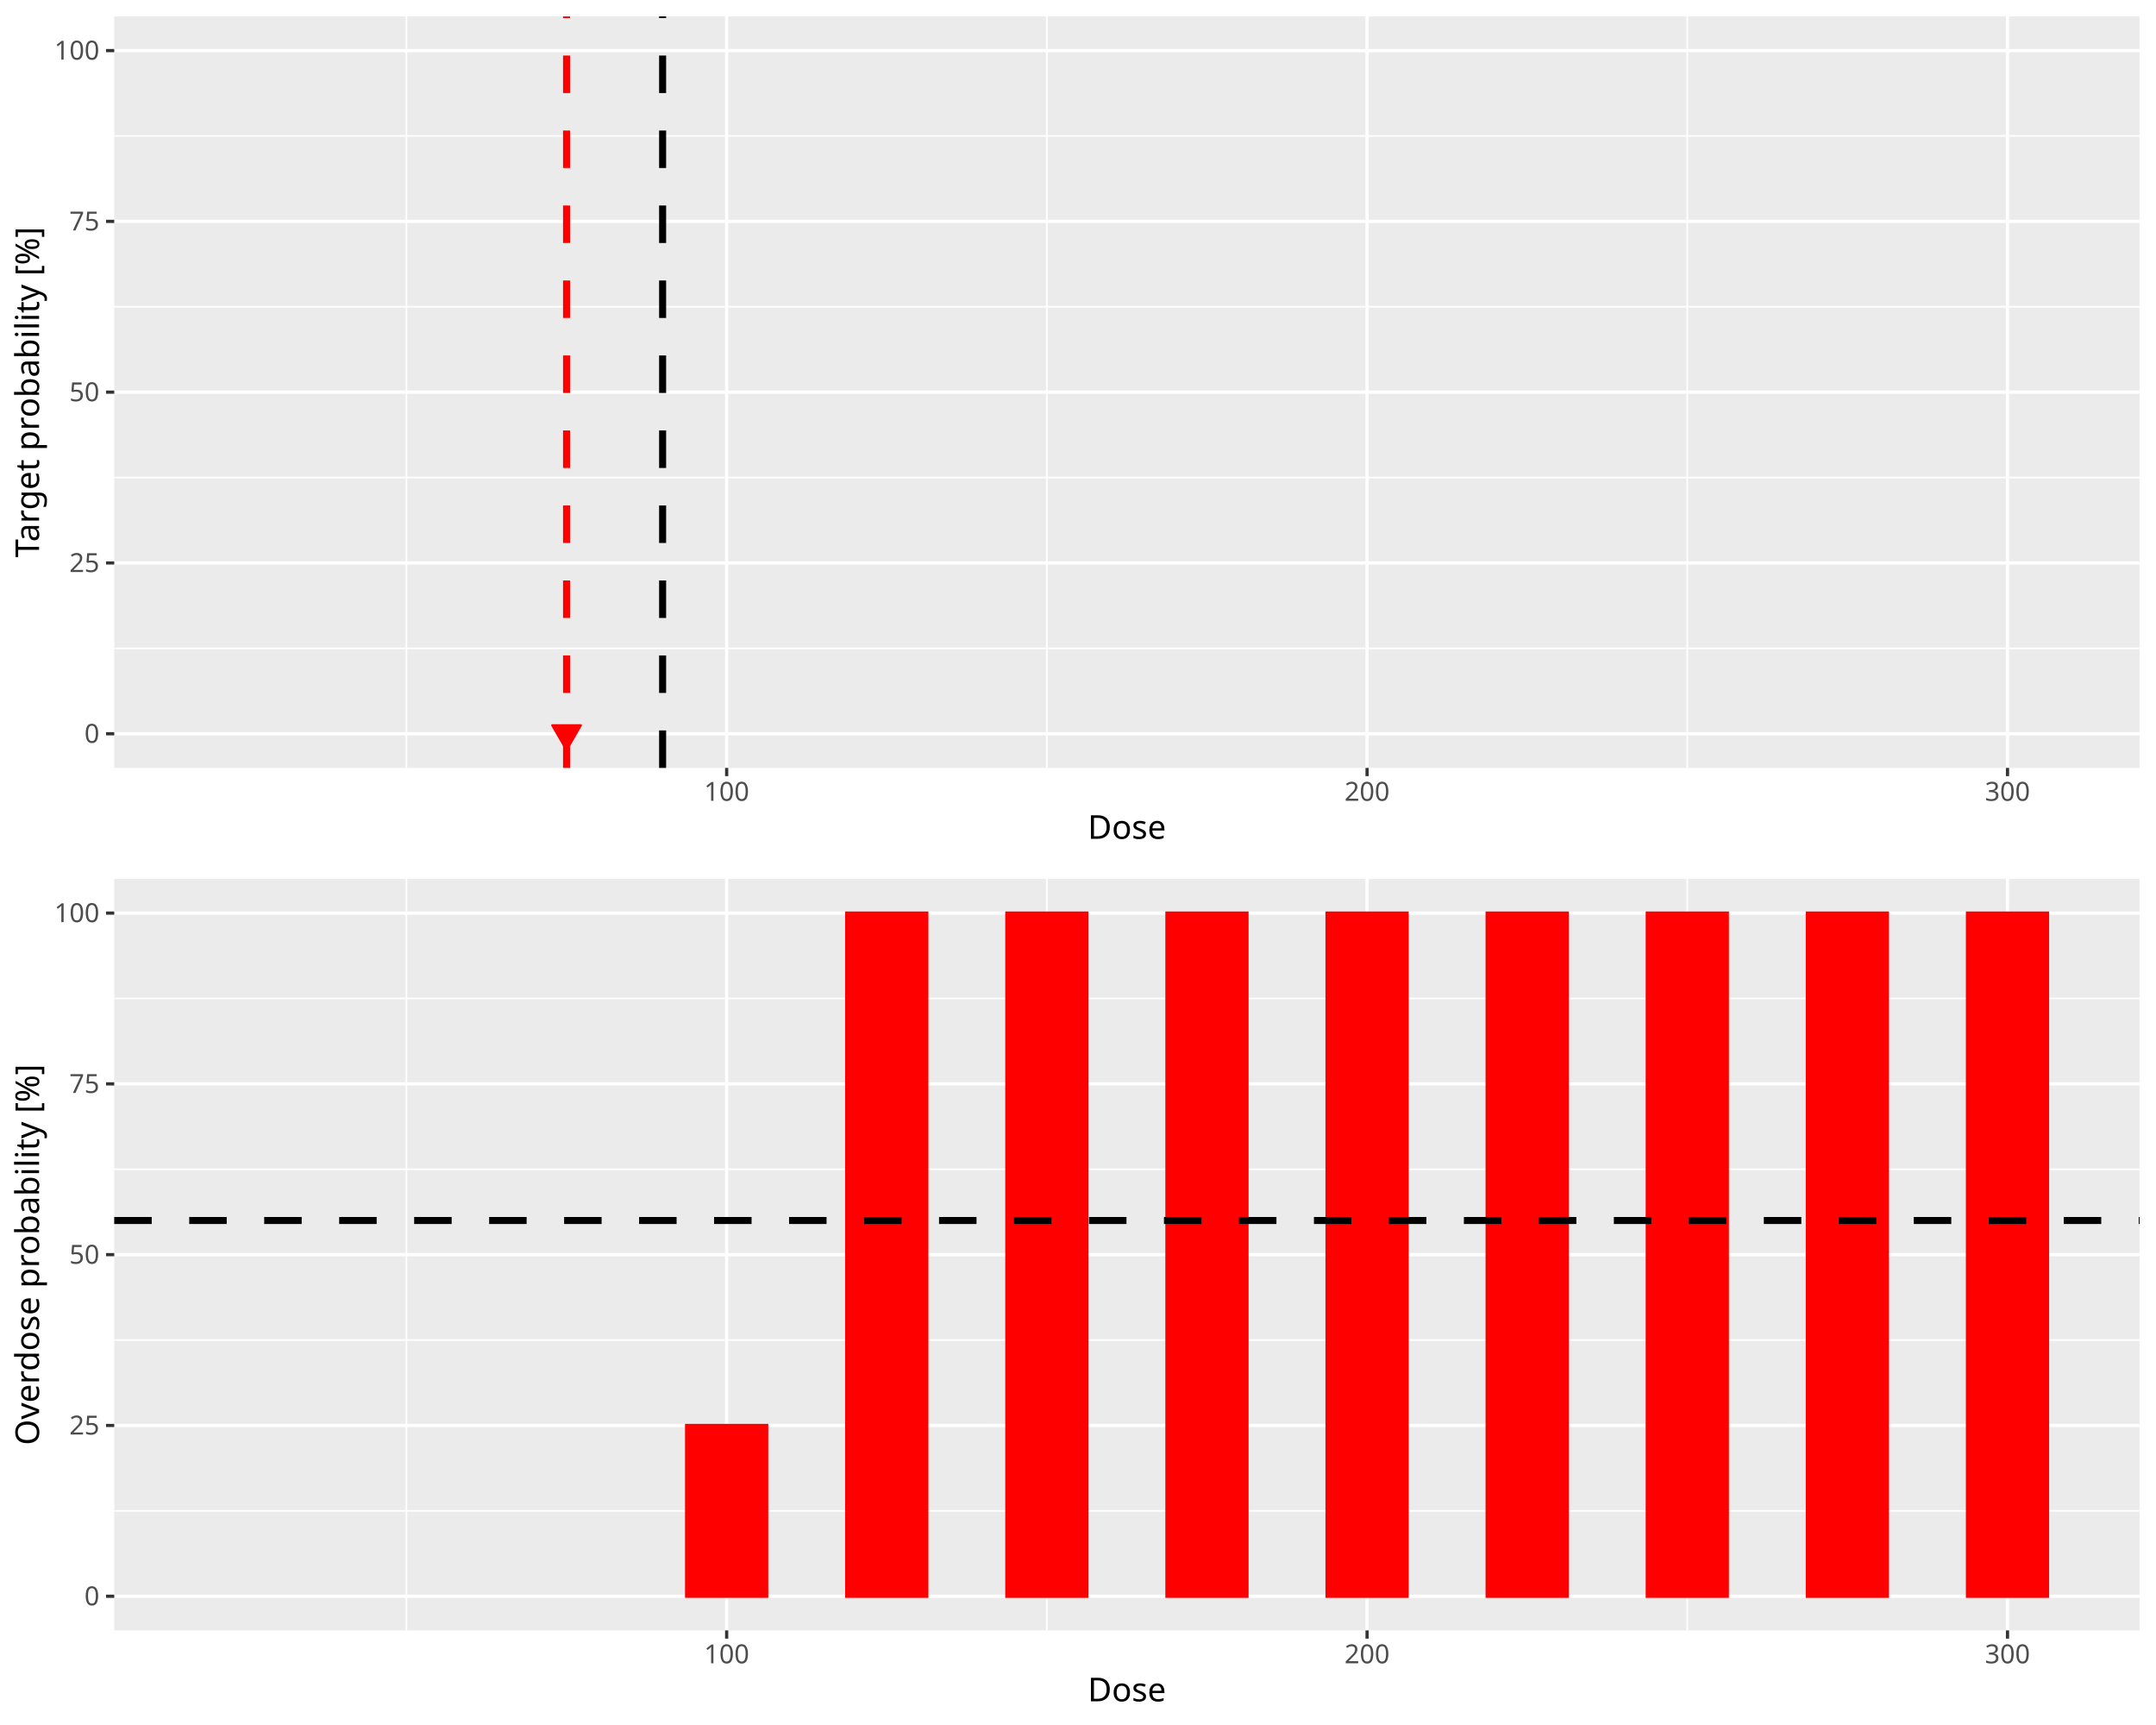
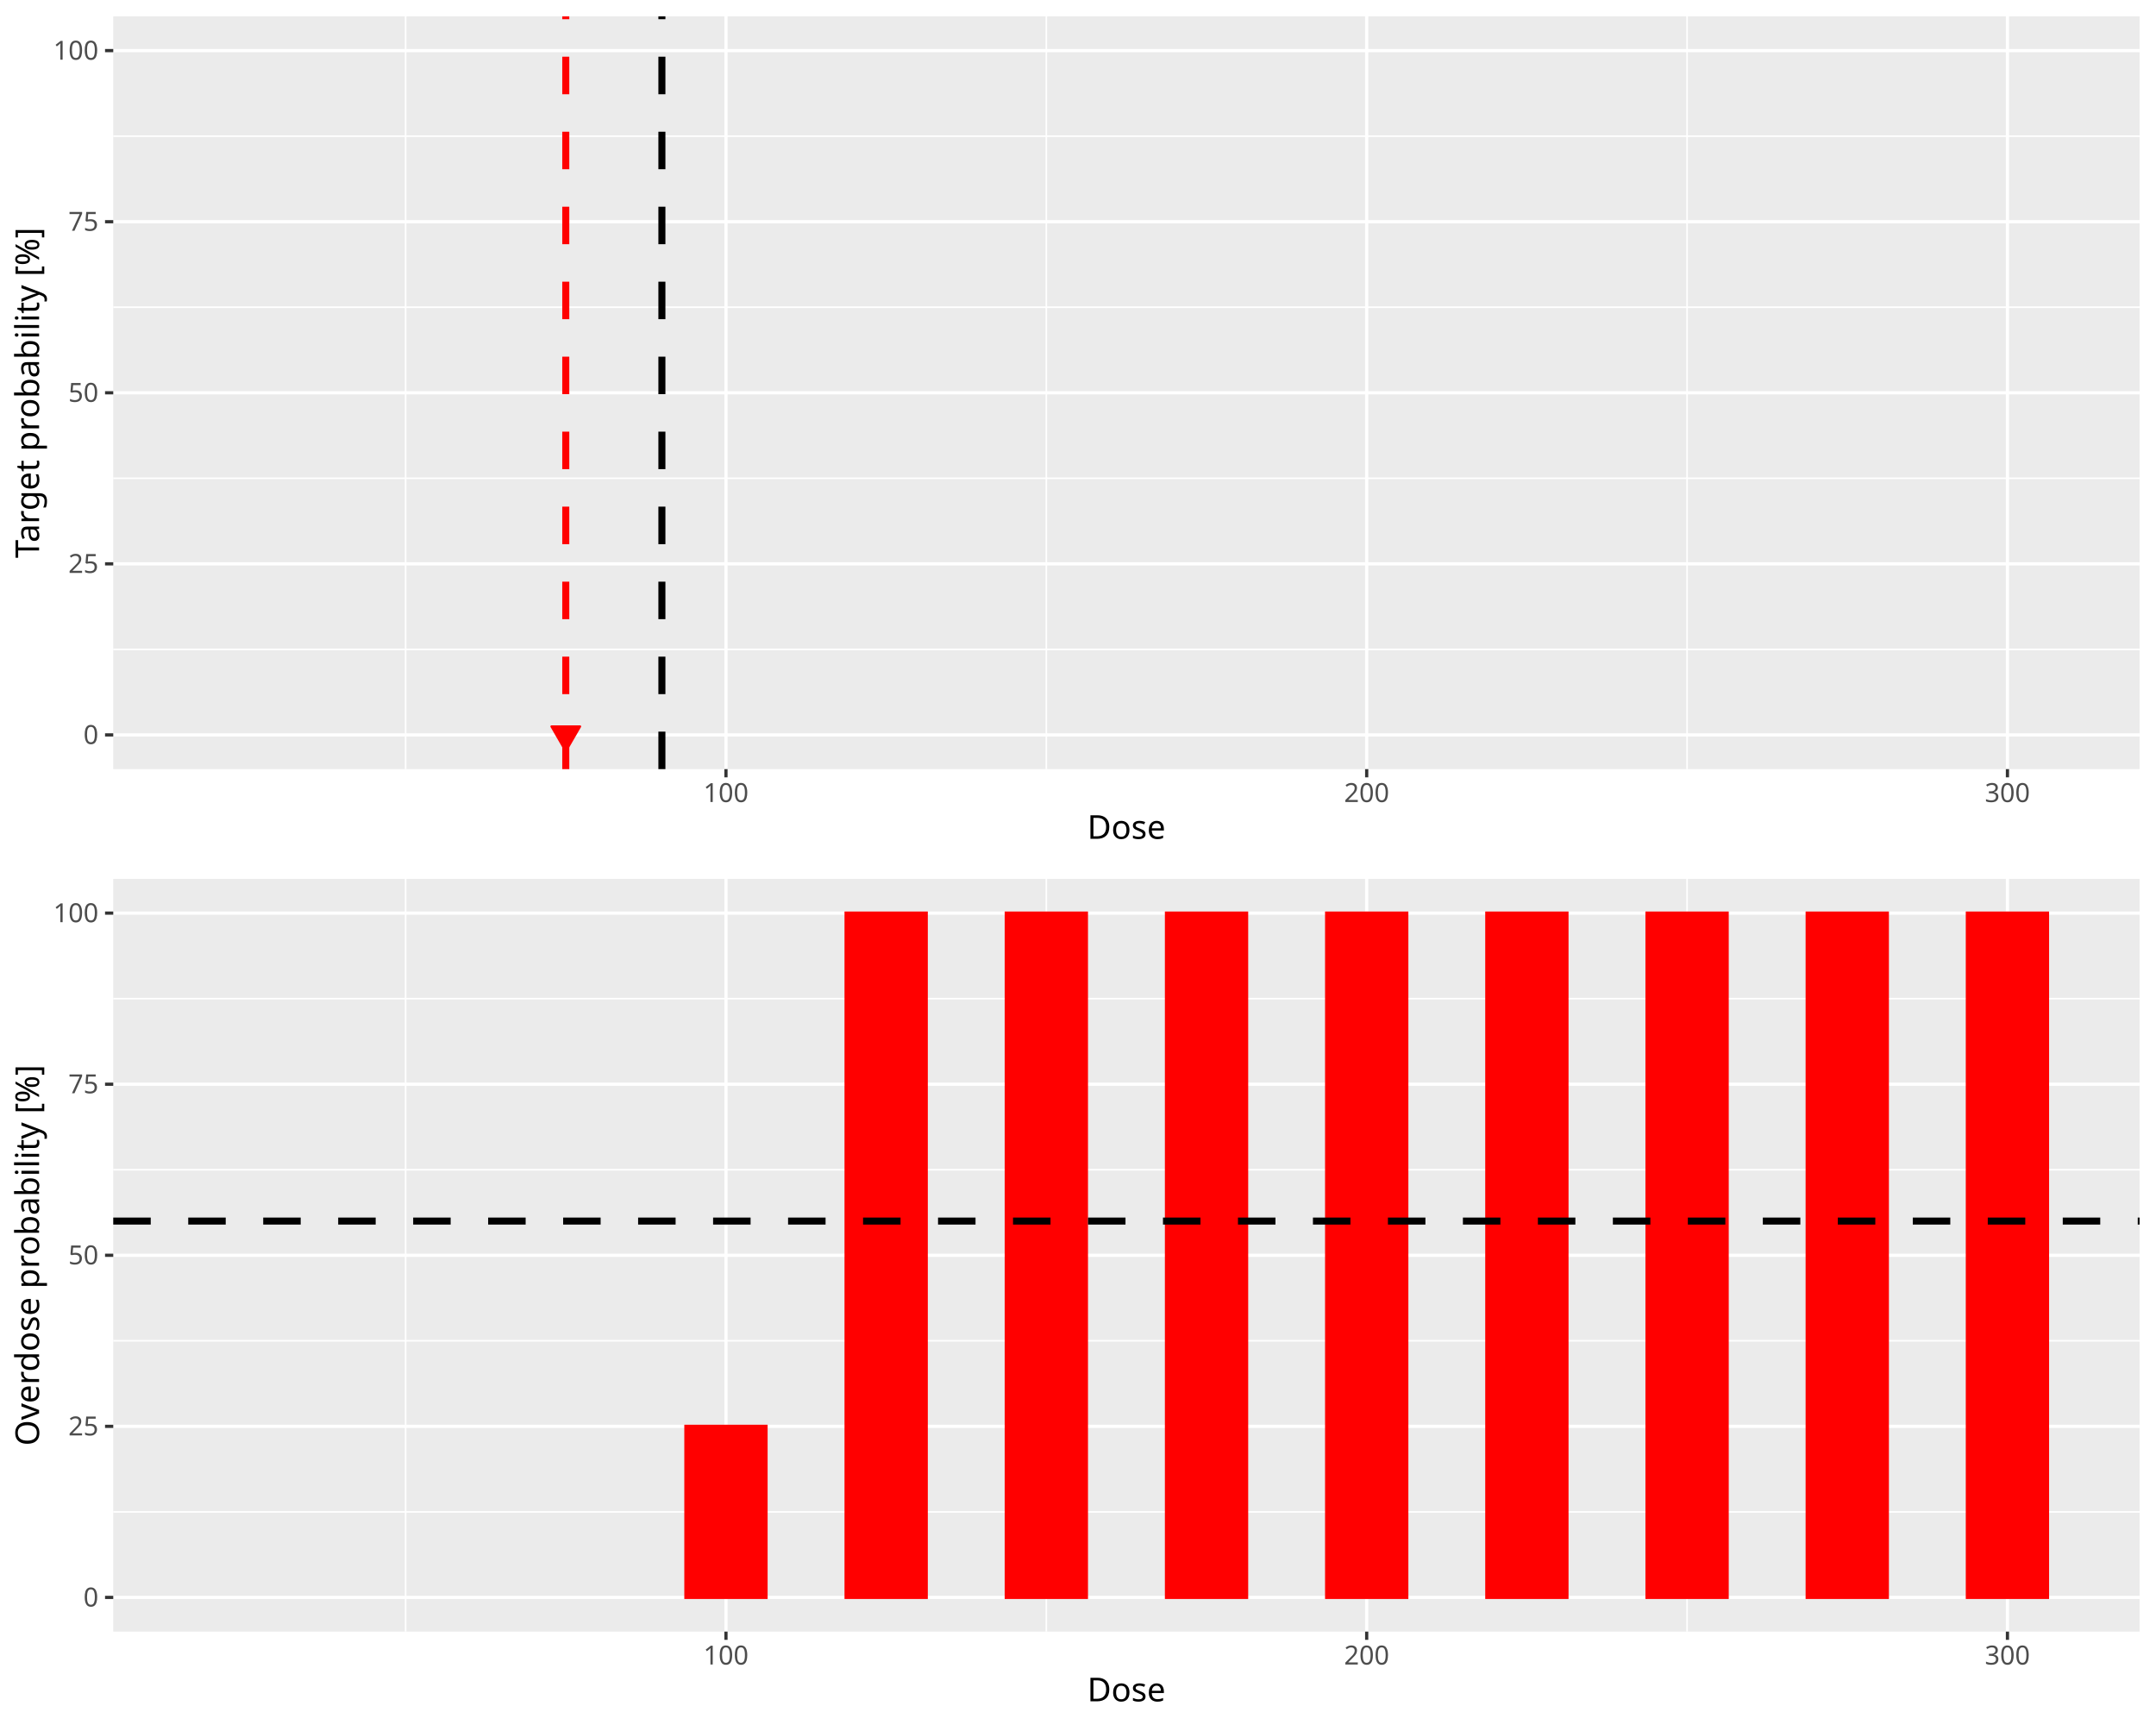
<svg xmlns="http://www.w3.org/2000/svg" class="svglite" data-engine-version="2.0" width="720.00pt" height="576.00pt" viewBox="0 0 720.00 576.00">
  <defs>
    <style type="text/css">
    .svglite line, .svglite polyline, .svglite polygon, .svglite path, .svglite rect, .svglite circle {
      fill: none;
      stroke: #000000;
      stroke-linecap: round;
      stroke-linejoin: round;
      stroke-miterlimit: 10.00;
    }
  </style>
  </defs>
  <rect width="100%" height="100%" style="stroke: none; fill: #FFFFFF;" />
  <defs>
    <clipPath id="cpMC4wMHw3MjAuMDB8MC4wMHw1NzYuMDA=">
      <rect x="0.00" y="0.00" width="720.00" height="576.00" />
    </clipPath>
  </defs>
  <g clip-path="url(#cpMC4wMHw3MjAuMDB8MC4wMHw1NzYuMDA=)">
</g>
  <defs>
    <clipPath id="cpMC4wMHw3MjAuMDB8MC4wMHwyODguMDA=">
-       <rect x="0" y="0.00" width="720.00" height="288.00" />
+       <rect x="0.00" y="0.00" width="720.00" height="288.00" />
    </clipPath>
  </defs>
  <g clip-path="url(#cpMC4wMHw3MjAuMDB8MC4wMHwyODguMDA=)">
-     <rect x="0" y="0.00" width="720.00" height="288.00" style="stroke-width: 1.07; stroke: #FFFFFF; fill: #FFFFFF;" />
+     <rect x="0.00" y="-0" width="720.00" height="288.00" style="stroke-width: 1.07; stroke: #FFFFFF; fill: #FFFFFF;" />
  </g>
  <g clip-path="url(#cpMC4wMHw3MjAuMDB8MC4wMHw1NzYuMDA=)">
</g>
  <defs>
-     <clipPath id="cpMzguMTV8NzE0LjUyfDUuNDh8MjU2LjQy">
-       <rect x="38.15" y="5.48" width="676.37" height="250.94" />
+     <clipPath id="cpMzcuODJ8NzE0LjUyfDUuNDh8MjU2Ljgy">
+       <rect x="37.82" y="5.48" width="676.70" height="251.34" />
    </clipPath>
  </defs>
-   <g clip-path="url(#cpMzguMTV8NzE0LjUyfDUuNDh8MjU2LjQy)">
-     <rect x="38.15" y="5.48" width="676.37" height="250.94" style="stroke-width: 1.07; stroke: none; fill: #EBEBEB;" />
-     <polyline points="38.15,216.50 714.52,216.50 " style="stroke-width: 0.53; stroke: #FFFFFF; stroke-linecap: butt;" />
-     <polyline points="38.15,159.46 714.52,159.46 " style="stroke-width: 0.53; stroke: #FFFFFF; stroke-linecap: butt;" />
-     <polyline points="38.15,102.43 714.52,102.43 " style="stroke-width: 0.53; stroke: #FFFFFF; stroke-linecap: butt;" />
-     <polyline points="38.15,45.40 714.52,45.40 " style="stroke-width: 0.53; stroke: #FFFFFF; stroke-linecap: butt;" />
-     <polyline points="135.73,256.42 135.73,5.48 " style="stroke-width: 0.53; stroke: #FFFFFF; stroke-linecap: butt;" />
-     <polyline points="349.60,256.42 349.60,5.48 " style="stroke-width: 0.53; stroke: #FFFFFF; stroke-linecap: butt;" />
-     <polyline points="563.47,256.42 563.47,5.48 " style="stroke-width: 0.53; stroke: #FFFFFF; stroke-linecap: butt;" />
-     <polyline points="38.15,245.01 714.52,245.01 " style="stroke-width: 1.07; stroke: #FFFFFF; stroke-linecap: butt;" />
-     <polyline points="38.15,187.98 714.52,187.98 " style="stroke-width: 1.07; stroke: #FFFFFF; stroke-linecap: butt;" />
-     <polyline points="38.15,130.95 714.52,130.95 " style="stroke-width: 1.07; stroke: #FFFFFF; stroke-linecap: butt;" />
-     <polyline points="38.15,73.92 714.52,73.92 " style="stroke-width: 1.07; stroke: #FFFFFF; stroke-linecap: butt;" />
-     <polyline points="38.15,16.89 714.52,16.89 " style="stroke-width: 1.07; stroke: #FFFFFF; stroke-linecap: butt;" />
-     <polyline points="242.67,256.42 242.67,5.48 " style="stroke-width: 1.07; stroke: #FFFFFF; stroke-linecap: butt;" />
-     <polyline points="456.54,256.42 456.54,5.48 " style="stroke-width: 1.07; stroke: #FFFFFF; stroke-linecap: butt;" />
-     <polyline points="670.41,256.42 670.41,5.48 " style="stroke-width: 1.07; stroke: #FFFFFF; stroke-linecap: butt;" />
-     <rect x="68.90" y="245.01" width="26.73" height="0.00" style="stroke-width: 1.07; stroke: #006400; stroke-linecap: butt; stroke-linejoin: miter; fill: #006400;" />
-     <rect x="122.36" y="245.01" width="26.73" height="0.00" style="stroke-width: 1.07; stroke: #006400; stroke-linecap: butt; stroke-linejoin: miter; fill: #006400;" />
-     <rect x="175.83" y="245.01" width="26.73" height="0.00" style="stroke-width: 1.07; stroke: #006400; stroke-linecap: butt; stroke-linejoin: miter; fill: #006400;" />
-     <rect x="229.30" y="245.01" width="26.73" height="0.00" style="stroke-width: 1.07; stroke: #006400; stroke-linecap: butt; stroke-linejoin: miter; fill: #006400;" />
-     <rect x="282.77" y="245.01" width="26.73" height="0.00" style="stroke-width: 1.07; stroke: #006400; stroke-linecap: butt; stroke-linejoin: miter; fill: #006400;" />
-     <rect x="336.24" y="245.01" width="26.73" height="0.00" style="stroke-width: 1.07; stroke: #006400; stroke-linecap: butt; stroke-linejoin: miter; fill: #006400;" />
-     <rect x="389.70" y="245.01" width="26.73" height="0.00" style="stroke-width: 1.07; stroke: #006400; stroke-linecap: butt; stroke-linejoin: miter; fill: #006400;" />
-     <rect x="443.17" y="245.01" width="26.73" height="0.00" style="stroke-width: 1.07; stroke: #006400; stroke-linecap: butt; stroke-linejoin: miter; fill: #006400;" />
-     <rect x="496.64" y="245.01" width="26.73" height="0.00" style="stroke-width: 1.07; stroke: #006400; stroke-linecap: butt; stroke-linejoin: miter; fill: #006400;" />
-     <rect x="550.11" y="245.01" width="26.73" height="0.00" style="stroke-width: 1.07; stroke: #006400; stroke-linecap: butt; stroke-linejoin: miter; fill: #006400;" />
-     <rect x="603.57" y="245.01" width="26.73" height="0.00" style="stroke-width: 1.07; stroke: #006400; stroke-linecap: butt; stroke-linejoin: miter; fill: #006400;" />
-     <rect x="657.04" y="245.01" width="26.73" height="0.00" style="stroke-width: 1.07; stroke: #006400; stroke-linecap: butt; stroke-linejoin: miter; fill: #006400;" />
-     <line x1="221.28" y1="256.42" x2="221.28" y2="5.48" style="stroke-width: 2.35; stroke-dasharray: 12.52,12.52; stroke-linecap: butt;" />
-     <line x1="189.20" y1="256.42" x2="189.20" y2="5.48" style="stroke-width: 2.35; stroke: #FF0000; stroke-dasharray: 12.52,12.52; stroke-linecap: butt;" />
-     <polygon points="189.20,250.47 193.99,242.18 184.41,242.18 " style="stroke-width: 0.71; stroke: #FF0000; fill: #FF0000;" />
+   <g clip-path="url(#cpMzcuODJ8NzE0LjUyfDUuNDh8MjU2Ljgy)">
+     <rect x="37.82" y="5.48" width="676.70" height="251.34" style="stroke-width: 1.07; stroke: none; fill: #EBEBEB;" />
+     <polyline points="37.82,216.84 714.52,216.84 " style="stroke-width: 0.53; stroke: #FFFFFF; stroke-linecap: butt;" />
+     <polyline points="37.82,159.71 714.52,159.71 " style="stroke-width: 0.53; stroke: #FFFFFF; stroke-linecap: butt;" />
+     <polyline points="37.82,102.59 714.52,102.59 " style="stroke-width: 0.53; stroke: #FFFFFF; stroke-linecap: butt;" />
+     <polyline points="37.82,45.47 714.52,45.47 " style="stroke-width: 0.53; stroke: #FFFFFF; stroke-linecap: butt;" />
+     <polyline points="135.45,256.82 135.45,5.48 " style="stroke-width: 0.53; stroke: #FFFFFF; stroke-linecap: butt;" />
+     <polyline points="349.43,256.82 349.43,5.48 " style="stroke-width: 0.53; stroke: #FFFFFF; stroke-linecap: butt;" />
+     <polyline points="563.40,256.82 563.40,5.48 " style="stroke-width: 0.53; stroke: #FFFFFF; stroke-linecap: butt;" />
+     <polyline points="37.82,245.40 714.52,245.40 " style="stroke-width: 1.07; stroke: #FFFFFF; stroke-linecap: butt;" />
+     <polyline points="37.82,188.27 714.52,188.27 " style="stroke-width: 1.07; stroke: #FFFFFF; stroke-linecap: butt;" />
+     <polyline points="37.82,131.15 714.52,131.15 " style="stroke-width: 1.07; stroke: #FFFFFF; stroke-linecap: butt;" />
+     <polyline points="37.82,74.03 714.52,74.03 " style="stroke-width: 1.07; stroke: #FFFFFF; stroke-linecap: butt;" />
+     <polyline points="37.82,16.90 714.52,16.90 " style="stroke-width: 1.07; stroke: #FFFFFF; stroke-linecap: butt;" />
+     <polyline points="242.44,256.82 242.44,5.48 " style="stroke-width: 1.07; stroke: #FFFFFF; stroke-linecap: butt;" />
+     <polyline points="456.41,256.82 456.41,5.48 " style="stroke-width: 1.07; stroke: #FFFFFF; stroke-linecap: butt;" />
+     <polyline points="670.39,256.82 670.39,5.48 " style="stroke-width: 1.07; stroke: #FFFFFF; stroke-linecap: butt;" />
+     <rect x="68.58" y="245.40" width="26.75" height="0.00" style="stroke-width: 1.07; stroke: #006400; stroke-linecap: butt; stroke-linejoin: miter; fill: #006400;" />
+     <rect x="122.08" y="245.40" width="26.75" height="0.00" style="stroke-width: 1.07; stroke: #006400; stroke-linecap: butt; stroke-linejoin: miter; fill: #006400;" />
+     <rect x="175.57" y="245.40" width="26.75" height="0.00" style="stroke-width: 1.07; stroke: #006400; stroke-linecap: butt; stroke-linejoin: miter; fill: #006400;" />
+     <rect x="229.06" y="245.40" width="26.75" height="0.00" style="stroke-width: 1.07; stroke: #006400; stroke-linecap: butt; stroke-linejoin: miter; fill: #006400;" />
+     <rect x="282.56" y="245.40" width="26.75" height="0.00" style="stroke-width: 1.07; stroke: #006400; stroke-linecap: butt; stroke-linejoin: miter; fill: #006400;" />
+     <rect x="336.05" y="245.40" width="26.75" height="0.00" style="stroke-width: 1.07; stroke: #006400; stroke-linecap: butt; stroke-linejoin: miter; fill: #006400;" />
+     <rect x="389.55" y="245.40" width="26.75" height="0.00" style="stroke-width: 1.07; stroke: #006400; stroke-linecap: butt; stroke-linejoin: miter; fill: #006400;" />
+     <rect x="443.04" y="245.40" width="26.75" height="0.00" style="stroke-width: 1.07; stroke: #006400; stroke-linecap: butt; stroke-linejoin: miter; fill: #006400;" />
+     <rect x="496.53" y="245.40" width="26.75" height="0.00" style="stroke-width: 1.07; stroke: #006400; stroke-linecap: butt; stroke-linejoin: miter; fill: #006400;" />
+     <rect x="550.03" y="245.40" width="26.75" height="0.00" style="stroke-width: 1.07; stroke: #006400; stroke-linecap: butt; stroke-linejoin: miter; fill: #006400;" />
+     <rect x="603.52" y="245.40" width="26.75" height="0.00" style="stroke-width: 1.07; stroke: #006400; stroke-linecap: butt; stroke-linejoin: miter; fill: #006400;" />
+     <rect x="657.01" y="245.40" width="26.75" height="0.00" style="stroke-width: 1.07; stroke: #006400; stroke-linecap: butt; stroke-linejoin: miter; fill: #006400;" />
+     <line x1="221.04" y1="256.82" x2="221.04" y2="5.48" style="stroke-width: 2.35; stroke-dasharray: 12.52,12.52; stroke-linecap: butt;" />
+     <line x1="188.94" y1="256.82" x2="188.94" y2="5.48" style="stroke-width: 2.35; stroke: #FF0000; stroke-dasharray: 12.52,12.52; stroke-linecap: butt;" />
+     <polygon points="188.94,250.86 193.73,242.57 184.16,242.57 " style="stroke-width: 0.71; stroke: #FF0000; fill: #FF0000;" />
  </g>
  <g clip-path="url(#cpMC4wMHw3MjAuMDB8MC4wMHw1NzYuMDA=)">
-     <text x="33.22" y="248.04" text-anchor="end" style="font-size: 8.80px; fill: #4D4D4D; font-family: sans;" textLength="4.89px" lengthAdjust="spacingAndGlyphs">0</text>
-     <text x="33.22" y="191.01" text-anchor="end" style="font-size: 8.80px; fill: #4D4D4D; font-family: sans;" textLength="9.79px" lengthAdjust="spacingAndGlyphs">25</text>
-     <text x="33.22" y="133.98" text-anchor="end" style="font-size: 8.80px; fill: #4D4D4D; font-family: sans;" textLength="9.79px" lengthAdjust="spacingAndGlyphs">50</text>
-     <text x="33.22" y="76.95" text-anchor="end" style="font-size: 8.80px; fill: #4D4D4D; font-family: sans;" textLength="9.79px" lengthAdjust="spacingAndGlyphs">75</text>
-     <text x="33.22" y="19.91" text-anchor="end" style="font-size: 8.80px; fill: #4D4D4D; font-family: sans;" textLength="14.68px" lengthAdjust="spacingAndGlyphs">100</text>
-     <polyline points="35.41,245.01 38.15,245.01 " style="stroke-width: 1.07; stroke: #333333; stroke-linecap: butt;" />
-     <polyline points="35.41,187.98 38.15,187.98 " style="stroke-width: 1.07; stroke: #333333; stroke-linecap: butt;" />
-     <polyline points="35.41,130.95 38.15,130.95 " style="stroke-width: 1.07; stroke: #333333; stroke-linecap: butt;" />
-     <polyline points="35.41,73.92 38.15,73.92 " style="stroke-width: 1.07; stroke: #333333; stroke-linecap: butt;" />
-     <polyline points="35.41,16.89 38.15,16.89 " style="stroke-width: 1.07; stroke: #333333; stroke-linecap: butt;" />
-     <polyline points="242.67,259.16 242.67,256.42 " style="stroke-width: 1.07; stroke: #333333; stroke-linecap: butt;" />
-     <polyline points="456.54,259.16 456.54,256.42 " style="stroke-width: 1.07; stroke: #333333; stroke-linecap: butt;" />
-     <polyline points="670.41,259.16 670.41,256.42 " style="stroke-width: 1.07; stroke: #333333; stroke-linecap: butt;" />
-     <text x="242.67" y="267.40" text-anchor="middle" style="font-size: 8.80px; fill: #4D4D4D; font-family: sans;" textLength="14.68px" lengthAdjust="spacingAndGlyphs">100</text>
-     <text x="456.54" y="267.40" text-anchor="middle" style="font-size: 8.80px; fill: #4D4D4D; font-family: sans;" textLength="14.68px" lengthAdjust="spacingAndGlyphs">200</text>
-     <text x="670.41" y="267.40" text-anchor="middle" style="font-size: 8.80px; fill: #4D4D4D; font-family: sans;" textLength="14.68px" lengthAdjust="spacingAndGlyphs">300</text>
-     <text x="376.34" y="280.10" text-anchor="middle" style="font-size: 11.00px; font-family: sans;" textLength="25.69px" lengthAdjust="spacingAndGlyphs">Dose</text>
-     <text transform="translate(13.05,130.95) rotate(-90)" text-anchor="middle" style="font-size: 11.00px; font-family: sans;" textLength="103.94px" lengthAdjust="spacingAndGlyphs">Target probability [%]</text>
+     <text x="32.89" y="248.43" text-anchor="end" style="font-size: 8.80px; fill: #4D4D4D; font-family: sans;" textLength="4.89px" lengthAdjust="spacingAndGlyphs">0</text>
+     <text x="32.89" y="191.30" text-anchor="end" style="font-size: 8.80px; fill: #4D4D4D; font-family: sans;" textLength="9.79px" lengthAdjust="spacingAndGlyphs">25</text>
+     <text x="32.89" y="134.18" text-anchor="end" style="font-size: 8.80px; fill: #4D4D4D; font-family: sans;" textLength="9.79px" lengthAdjust="spacingAndGlyphs">50</text>
+     <text x="32.89" y="77.06" text-anchor="end" style="font-size: 8.80px; fill: #4D4D4D; font-family: sans;" textLength="9.79px" lengthAdjust="spacingAndGlyphs">75</text>
+     <text x="32.89" y="19.93" text-anchor="end" style="font-size: 8.80px; fill: #4D4D4D; font-family: sans;" textLength="14.68px" lengthAdjust="spacingAndGlyphs">100</text>
+     <polyline points="35.08,245.40 37.82,245.40 " style="stroke-width: 1.07; stroke: #333333; stroke-linecap: butt;" />
+     <polyline points="35.08,188.27 37.82,188.27 " style="stroke-width: 1.07; stroke: #333333; stroke-linecap: butt;" />
+     <polyline points="35.08,131.15 37.82,131.15 " style="stroke-width: 1.07; stroke: #333333; stroke-linecap: butt;" />
+     <polyline points="35.08,74.03 37.82,74.03 " style="stroke-width: 1.07; stroke: #333333; stroke-linecap: butt;" />
+     <polyline points="35.08,16.90 37.82,16.90 " style="stroke-width: 1.07; stroke: #333333; stroke-linecap: butt;" />
+     <polyline points="242.44,259.56 242.44,256.82 " style="stroke-width: 1.07; stroke: #333333; stroke-linecap: butt;" />
+     <polyline points="456.41,259.56 456.41,256.82 " style="stroke-width: 1.07; stroke: #333333; stroke-linecap: butt;" />
+     <polyline points="670.39,259.56 670.39,256.82 " style="stroke-width: 1.07; stroke: #333333; stroke-linecap: butt;" />
+     <text x="242.44" y="267.81" text-anchor="middle" style="font-size: 8.80px; fill: #4D4D4D; font-family: sans;" textLength="14.68px" lengthAdjust="spacingAndGlyphs">100</text>
+     <text x="456.41" y="267.81" text-anchor="middle" style="font-size: 8.80px; fill: #4D4D4D; font-family: sans;" textLength="14.68px" lengthAdjust="spacingAndGlyphs">200</text>
+     <text x="670.39" y="267.81" text-anchor="middle" style="font-size: 8.80px; fill: #4D4D4D; font-family: sans;" textLength="14.68px" lengthAdjust="spacingAndGlyphs">300</text>
+     <text x="376.17" y="280.10" text-anchor="middle" style="font-size: 11.00px; font-family: sans;" textLength="25.69px" lengthAdjust="spacingAndGlyphs">Dose</text>
+     <text transform="translate(13.05,131.15) rotate(-90)" text-anchor="middle" style="font-size: 11.00px; font-family: sans;" textLength="103.94px" lengthAdjust="spacingAndGlyphs">Target probability [%]</text>
  </g>
  <defs>
    <clipPath id="cpMC4wMHw3MjAuMDB8Mjg4LjAwfDU3Ni4wMA==">
-       <rect x="0" y="288.00" width="720.00" height="288.00" />
+       <rect x="0.00" y="288.00" width="720.00" height="288.00" />
    </clipPath>
  </defs>
  <g clip-path="url(#cpMC4wMHw3MjAuMDB8Mjg4LjAwfDU3Ni4wMA==)">
-     <rect x="0" y="288.00" width="720.00" height="288.00" style="stroke-width: 1.07; stroke: #FFFFFF; fill: #FFFFFF;" />
+     <rect x="0.00" y="288.00" width="720.00" height="288.00" style="stroke-width: 1.07; stroke: #FFFFFF; fill: #FFFFFF;" />
  </g>
  <g clip-path="url(#cpMC4wMHw3MjAuMDB8MC4wMHw1NzYuMDA=)">
</g>
  <defs>
-     <clipPath id="cpMzguMTV8NzE0LjUyfDI5My40OHw1NDQuNDI=">
-       <rect x="38.15" y="293.48" width="676.37" height="250.94" />
+     <clipPath id="cpMzcuODJ8NzE0LjUyfDI5My40OHw1NDQuODI=">
+       <rect x="37.82" y="293.48" width="676.70" height="251.34" />
    </clipPath>
  </defs>
-   <g clip-path="url(#cpMzguMTV8NzE0LjUyfDI5My40OHw1NDQuNDI=)">
-     <rect x="38.15" y="293.48" width="676.37" height="250.94" style="stroke-width: 1.07; stroke: none; fill: #EBEBEB;" />
-     <polyline points="38.15,504.50 714.52,504.50 " style="stroke-width: 0.53; stroke: #FFFFFF; stroke-linecap: butt;" />
-     <polyline points="38.15,447.46 714.52,447.46 " style="stroke-width: 0.53; stroke: #FFFFFF; stroke-linecap: butt;" />
-     <polyline points="38.15,390.43 714.52,390.43 " style="stroke-width: 0.53; stroke: #FFFFFF; stroke-linecap: butt;" />
-     <polyline points="38.15,333.40 714.52,333.40 " style="stroke-width: 0.53; stroke: #FFFFFF; stroke-linecap: butt;" />
-     <polyline points="135.73,544.42 135.73,293.48 " style="stroke-width: 0.53; stroke: #FFFFFF; stroke-linecap: butt;" />
-     <polyline points="349.60,544.42 349.60,293.48 " style="stroke-width: 0.53; stroke: #FFFFFF; stroke-linecap: butt;" />
-     <polyline points="563.47,544.42 563.47,293.48 " style="stroke-width: 0.53; stroke: #FFFFFF; stroke-linecap: butt;" />
-     <polyline points="38.15,533.01 714.52,533.01 " style="stroke-width: 1.07; stroke: #FFFFFF; stroke-linecap: butt;" />
-     <polyline points="38.15,475.98 714.52,475.98 " style="stroke-width: 1.07; stroke: #FFFFFF; stroke-linecap: butt;" />
-     <polyline points="38.15,418.95 714.52,418.95 " style="stroke-width: 1.07; stroke: #FFFFFF; stroke-linecap: butt;" />
-     <polyline points="38.15,361.92 714.52,361.92 " style="stroke-width: 1.07; stroke: #FFFFFF; stroke-linecap: butt;" />
-     <polyline points="38.15,304.89 714.52,304.89 " style="stroke-width: 1.07; stroke: #FFFFFF; stroke-linecap: butt;" />
-     <polyline points="242.67,544.42 242.67,293.48 " style="stroke-width: 1.07; stroke: #FFFFFF; stroke-linecap: butt;" />
-     <polyline points="456.54,544.42 456.54,293.48 " style="stroke-width: 1.07; stroke: #FFFFFF; stroke-linecap: butt;" />
-     <polyline points="670.41,544.42 670.41,293.48 " style="stroke-width: 1.07; stroke: #FFFFFF; stroke-linecap: butt;" />
-     <rect x="68.90" y="533.01" width="26.73" height="0.00" style="stroke-width: 1.07; stroke: #FF0000; stroke-linecap: butt; stroke-linejoin: miter; fill: #FF0000;" />
-     <rect x="122.36" y="533.01" width="26.73" height="0.00" style="stroke-width: 1.07; stroke: #FF0000; stroke-linecap: butt; stroke-linejoin: miter; fill: #FF0000;" />
-     <rect x="175.83" y="533.01" width="26.73" height="0.00" style="stroke-width: 1.07; stroke: #FF0000; stroke-linecap: butt; stroke-linejoin: miter; fill: #FF0000;" />
-     <rect x="229.30" y="475.98" width="26.73" height="57.03" style="stroke-width: 1.07; stroke: #FF0000; stroke-linecap: butt; stroke-linejoin: miter; fill: #FF0000;" />
-     <rect x="282.77" y="304.89" width="26.73" height="228.13" style="stroke-width: 1.07; stroke: #FF0000; stroke-linecap: butt; stroke-linejoin: miter; fill: #FF0000;" />
-     <rect x="336.24" y="304.89" width="26.73" height="228.13" style="stroke-width: 1.07; stroke: #FF0000; stroke-linecap: butt; stroke-linejoin: miter; fill: #FF0000;" />
-     <rect x="389.70" y="304.89" width="26.73" height="228.13" style="stroke-width: 1.07; stroke: #FF0000; stroke-linecap: butt; stroke-linejoin: miter; fill: #FF0000;" />
-     <rect x="443.17" y="304.89" width="26.73" height="228.13" style="stroke-width: 1.07; stroke: #FF0000; stroke-linecap: butt; stroke-linejoin: miter; fill: #FF0000;" />
-     <rect x="496.64" y="304.89" width="26.73" height="228.13" style="stroke-width: 1.07; stroke: #FF0000; stroke-linecap: butt; stroke-linejoin: miter; fill: #FF0000;" />
-     <rect x="550.11" y="304.89" width="26.73" height="228.13" style="stroke-width: 1.07; stroke: #FF0000; stroke-linecap: butt; stroke-linejoin: miter; fill: #FF0000;" />
-     <rect x="603.57" y="304.89" width="26.73" height="228.13" style="stroke-width: 1.07; stroke: #FF0000; stroke-linecap: butt; stroke-linejoin: miter; fill: #FF0000;" />
-     <rect x="657.04" y="304.89" width="26.73" height="228.13" style="stroke-width: 1.07; stroke: #FF0000; stroke-linecap: butt; stroke-linejoin: miter; fill: #FF0000;" />
-     <line x1="38.15" y1="407.54" x2="714.52" y2="407.54" style="stroke-width: 2.35; stroke-dasharray: 12.52,12.52; stroke-linecap: butt;" />
+   <g clip-path="url(#cpMzcuODJ8NzE0LjUyfDI5My40OHw1NDQuODI=)">
+     <rect x="37.82" y="293.48" width="676.70" height="251.34" style="stroke-width: 1.07; stroke: none; fill: #EBEBEB;" />
+     <polyline points="37.82,504.84 714.52,504.84 " style="stroke-width: 0.53; stroke: #FFFFFF; stroke-linecap: butt;" />
+     <polyline points="37.82,447.71 714.52,447.71 " style="stroke-width: 0.53; stroke: #FFFFFF; stroke-linecap: butt;" />
+     <polyline points="37.82,390.59 714.52,390.59 " style="stroke-width: 0.53; stroke: #FFFFFF; stroke-linecap: butt;" />
+     <polyline points="37.82,333.47 714.52,333.47 " style="stroke-width: 0.53; stroke: #FFFFFF; stroke-linecap: butt;" />
+     <polyline points="135.45,544.82 135.45,293.48 " style="stroke-width: 0.53; stroke: #FFFFFF; stroke-linecap: butt;" />
+     <polyline points="349.43,544.82 349.43,293.48 " style="stroke-width: 0.53; stroke: #FFFFFF; stroke-linecap: butt;" />
+     <polyline points="563.40,544.82 563.40,293.48 " style="stroke-width: 0.53; stroke: #FFFFFF; stroke-linecap: butt;" />
+     <polyline points="37.82,533.40 714.52,533.40 " style="stroke-width: 1.07; stroke: #FFFFFF; stroke-linecap: butt;" />
+     <polyline points="37.82,476.27 714.52,476.27 " style="stroke-width: 1.07; stroke: #FFFFFF; stroke-linecap: butt;" />
+     <polyline points="37.82,419.15 714.52,419.15 " style="stroke-width: 1.07; stroke: #FFFFFF; stroke-linecap: butt;" />
+     <polyline points="37.82,362.03 714.52,362.03 " style="stroke-width: 1.07; stroke: #FFFFFF; stroke-linecap: butt;" />
+     <polyline points="37.82,304.90 714.52,304.90 " style="stroke-width: 1.07; stroke: #FFFFFF; stroke-linecap: butt;" />
+     <polyline points="242.44,544.82 242.44,293.48 " style="stroke-width: 1.07; stroke: #FFFFFF; stroke-linecap: butt;" />
+     <polyline points="456.41,544.82 456.41,293.48 " style="stroke-width: 1.07; stroke: #FFFFFF; stroke-linecap: butt;" />
+     <polyline points="670.39,544.82 670.39,293.48 " style="stroke-width: 1.07; stroke: #FFFFFF; stroke-linecap: butt;" />
+     <rect x="68.58" y="533.40" width="26.75" height="0.00" style="stroke-width: 1.07; stroke: #FF0000; stroke-linecap: butt; stroke-linejoin: miter; fill: #FF0000;" />
+     <rect x="122.08" y="533.40" width="26.75" height="0.00" style="stroke-width: 1.07; stroke: #FF0000; stroke-linecap: butt; stroke-linejoin: miter; fill: #FF0000;" />
+     <rect x="175.57" y="533.40" width="26.75" height="0.00" style="stroke-width: 1.07; stroke: #FF0000; stroke-linecap: butt; stroke-linejoin: miter; fill: #FF0000;" />
+     <rect x="229.06" y="476.27" width="26.75" height="57.12" style="stroke-width: 1.07; stroke: #FF0000; stroke-linecap: butt; stroke-linejoin: miter; fill: #FF0000;" />
+     <rect x="282.56" y="304.90" width="26.75" height="228.49" style="stroke-width: 1.07; stroke: #FF0000; stroke-linecap: butt; stroke-linejoin: miter; fill: #FF0000;" />
+     <rect x="336.05" y="304.90" width="26.75" height="228.49" style="stroke-width: 1.07; stroke: #FF0000; stroke-linecap: butt; stroke-linejoin: miter; fill: #FF0000;" />
+     <rect x="389.55" y="304.90" width="26.75" height="228.49" style="stroke-width: 1.07; stroke: #FF0000; stroke-linecap: butt; stroke-linejoin: miter; fill: #FF0000;" />
+     <rect x="443.04" y="304.90" width="26.75" height="228.49" style="stroke-width: 1.07; stroke: #FF0000; stroke-linecap: butt; stroke-linejoin: miter; fill: #FF0000;" />
+     <rect x="496.53" y="304.90" width="26.75" height="228.49" style="stroke-width: 1.07; stroke: #FF0000; stroke-linecap: butt; stroke-linejoin: miter; fill: #FF0000;" />
+     <rect x="550.03" y="304.90" width="26.75" height="228.49" style="stroke-width: 1.07; stroke: #FF0000; stroke-linecap: butt; stroke-linejoin: miter; fill: #FF0000;" />
+     <rect x="603.52" y="304.90" width="26.75" height="228.49" style="stroke-width: 1.07; stroke: #FF0000; stroke-linecap: butt; stroke-linejoin: miter; fill: #FF0000;" />
+     <rect x="657.01" y="304.90" width="26.75" height="228.49" style="stroke-width: 1.07; stroke: #FF0000; stroke-linecap: butt; stroke-linejoin: miter; fill: #FF0000;" />
+     <line x1="37.82" y1="407.73" x2="714.52" y2="407.73" style="stroke-width: 2.35; stroke-dasharray: 12.52,12.52; stroke-linecap: butt;" />
  </g>
  <g clip-path="url(#cpMC4wMHw3MjAuMDB8MC4wMHw1NzYuMDA=)">
-     <text x="33.22" y="536.04" text-anchor="end" style="font-size: 8.80px; fill: #4D4D4D; font-family: sans;" textLength="4.89px" lengthAdjust="spacingAndGlyphs">0</text>
-     <text x="33.22" y="479.01" text-anchor="end" style="font-size: 8.80px; fill: #4D4D4D; font-family: sans;" textLength="9.79px" lengthAdjust="spacingAndGlyphs">25</text>
-     <text x="33.22" y="421.98" text-anchor="end" style="font-size: 8.80px; fill: #4D4D4D; font-family: sans;" textLength="9.79px" lengthAdjust="spacingAndGlyphs">50</text>
-     <text x="33.22" y="364.95" text-anchor="end" style="font-size: 8.80px; fill: #4D4D4D; font-family: sans;" textLength="9.79px" lengthAdjust="spacingAndGlyphs">75</text>
-     <text x="33.22" y="307.91" text-anchor="end" style="font-size: 8.80px; fill: #4D4D4D; font-family: sans;" textLength="14.68px" lengthAdjust="spacingAndGlyphs">100</text>
-     <polyline points="35.41,533.01 38.15,533.01 " style="stroke-width: 1.07; stroke: #333333; stroke-linecap: butt;" />
-     <polyline points="35.41,475.98 38.15,475.98 " style="stroke-width: 1.07; stroke: #333333; stroke-linecap: butt;" />
-     <polyline points="35.41,418.95 38.15,418.95 " style="stroke-width: 1.07; stroke: #333333; stroke-linecap: butt;" />
-     <polyline points="35.41,361.92 38.15,361.92 " style="stroke-width: 1.07; stroke: #333333; stroke-linecap: butt;" />
-     <polyline points="35.41,304.89 38.15,304.89 " style="stroke-width: 1.07; stroke: #333333; stroke-linecap: butt;" />
-     <polyline points="242.67,547.16 242.67,544.42 " style="stroke-width: 1.07; stroke: #333333; stroke-linecap: butt;" />
-     <polyline points="456.54,547.16 456.54,544.42 " style="stroke-width: 1.07; stroke: #333333; stroke-linecap: butt;" />
-     <polyline points="670.41,547.16 670.41,544.42 " style="stroke-width: 1.07; stroke: #333333; stroke-linecap: butt;" />
-     <text x="242.67" y="555.40" text-anchor="middle" style="font-size: 8.80px; fill: #4D4D4D; font-family: sans;" textLength="14.68px" lengthAdjust="spacingAndGlyphs">100</text>
-     <text x="456.54" y="555.40" text-anchor="middle" style="font-size: 8.80px; fill: #4D4D4D; font-family: sans;" textLength="14.68px" lengthAdjust="spacingAndGlyphs">200</text>
-     <text x="670.41" y="555.40" text-anchor="middle" style="font-size: 8.80px; fill: #4D4D4D; font-family: sans;" textLength="14.68px" lengthAdjust="spacingAndGlyphs">300</text>
-     <text x="376.34" y="568.10" text-anchor="middle" style="font-size: 11.00px; font-family: sans;" textLength="25.69px" lengthAdjust="spacingAndGlyphs">Dose</text>
-     <text transform="translate(13.05,418.95) rotate(-90)" text-anchor="middle" style="font-size: 11.00px; font-family: sans;" textLength="119.85px" lengthAdjust="spacingAndGlyphs">Overdose probability [%]</text>
+     <text x="32.89" y="536.43" text-anchor="end" style="font-size: 8.80px; fill: #4D4D4D; font-family: sans;" textLength="4.89px" lengthAdjust="spacingAndGlyphs">0</text>
+     <text x="32.89" y="479.30" text-anchor="end" style="font-size: 8.80px; fill: #4D4D4D; font-family: sans;" textLength="9.79px" lengthAdjust="spacingAndGlyphs">25</text>
+     <text x="32.89" y="422.18" text-anchor="end" style="font-size: 8.80px; fill: #4D4D4D; font-family: sans;" textLength="9.79px" lengthAdjust="spacingAndGlyphs">50</text>
+     <text x="32.89" y="365.06" text-anchor="end" style="font-size: 8.80px; fill: #4D4D4D; font-family: sans;" textLength="9.79px" lengthAdjust="spacingAndGlyphs">75</text>
+     <text x="32.89" y="307.93" text-anchor="end" style="font-size: 8.80px; fill: #4D4D4D; font-family: sans;" textLength="14.68px" lengthAdjust="spacingAndGlyphs">100</text>
+     <polyline points="35.08,533.40 37.82,533.40 " style="stroke-width: 1.07; stroke: #333333; stroke-linecap: butt;" />
+     <polyline points="35.08,476.27 37.82,476.27 " style="stroke-width: 1.07; stroke: #333333; stroke-linecap: butt;" />
+     <polyline points="35.08,419.15 37.82,419.15 " style="stroke-width: 1.07; stroke: #333333; stroke-linecap: butt;" />
+     <polyline points="35.08,362.03 37.82,362.03 " style="stroke-width: 1.07; stroke: #333333; stroke-linecap: butt;" />
+     <polyline points="35.08,304.90 37.82,304.90 " style="stroke-width: 1.07; stroke: #333333; stroke-linecap: butt;" />
+     <polyline points="242.44,547.56 242.44,544.82 " style="stroke-width: 1.07; stroke: #333333; stroke-linecap: butt;" />
+     <polyline points="456.41,547.56 456.41,544.82 " style="stroke-width: 1.07; stroke: #333333; stroke-linecap: butt;" />
+     <polyline points="670.39,547.56 670.39,544.82 " style="stroke-width: 1.07; stroke: #333333; stroke-linecap: butt;" />
+     <text x="242.44" y="555.81" text-anchor="middle" style="font-size: 8.80px; fill: #4D4D4D; font-family: sans;" textLength="14.68px" lengthAdjust="spacingAndGlyphs">100</text>
+     <text x="456.41" y="555.81" text-anchor="middle" style="font-size: 8.80px; fill: #4D4D4D; font-family: sans;" textLength="14.68px" lengthAdjust="spacingAndGlyphs">200</text>
+     <text x="670.39" y="555.81" text-anchor="middle" style="font-size: 8.80px; fill: #4D4D4D; font-family: sans;" textLength="14.68px" lengthAdjust="spacingAndGlyphs">300</text>
+     <text x="376.17" y="568.10" text-anchor="middle" style="font-size: 11.00px; font-family: sans;" textLength="25.69px" lengthAdjust="spacingAndGlyphs">Dose</text>
+     <text transform="translate(13.05,419.15) rotate(-90)" text-anchor="middle" style="font-size: 11.00px; font-family: sans;" textLength="119.85px" lengthAdjust="spacingAndGlyphs">Overdose probability [%]</text>
  </g>
</svg>
